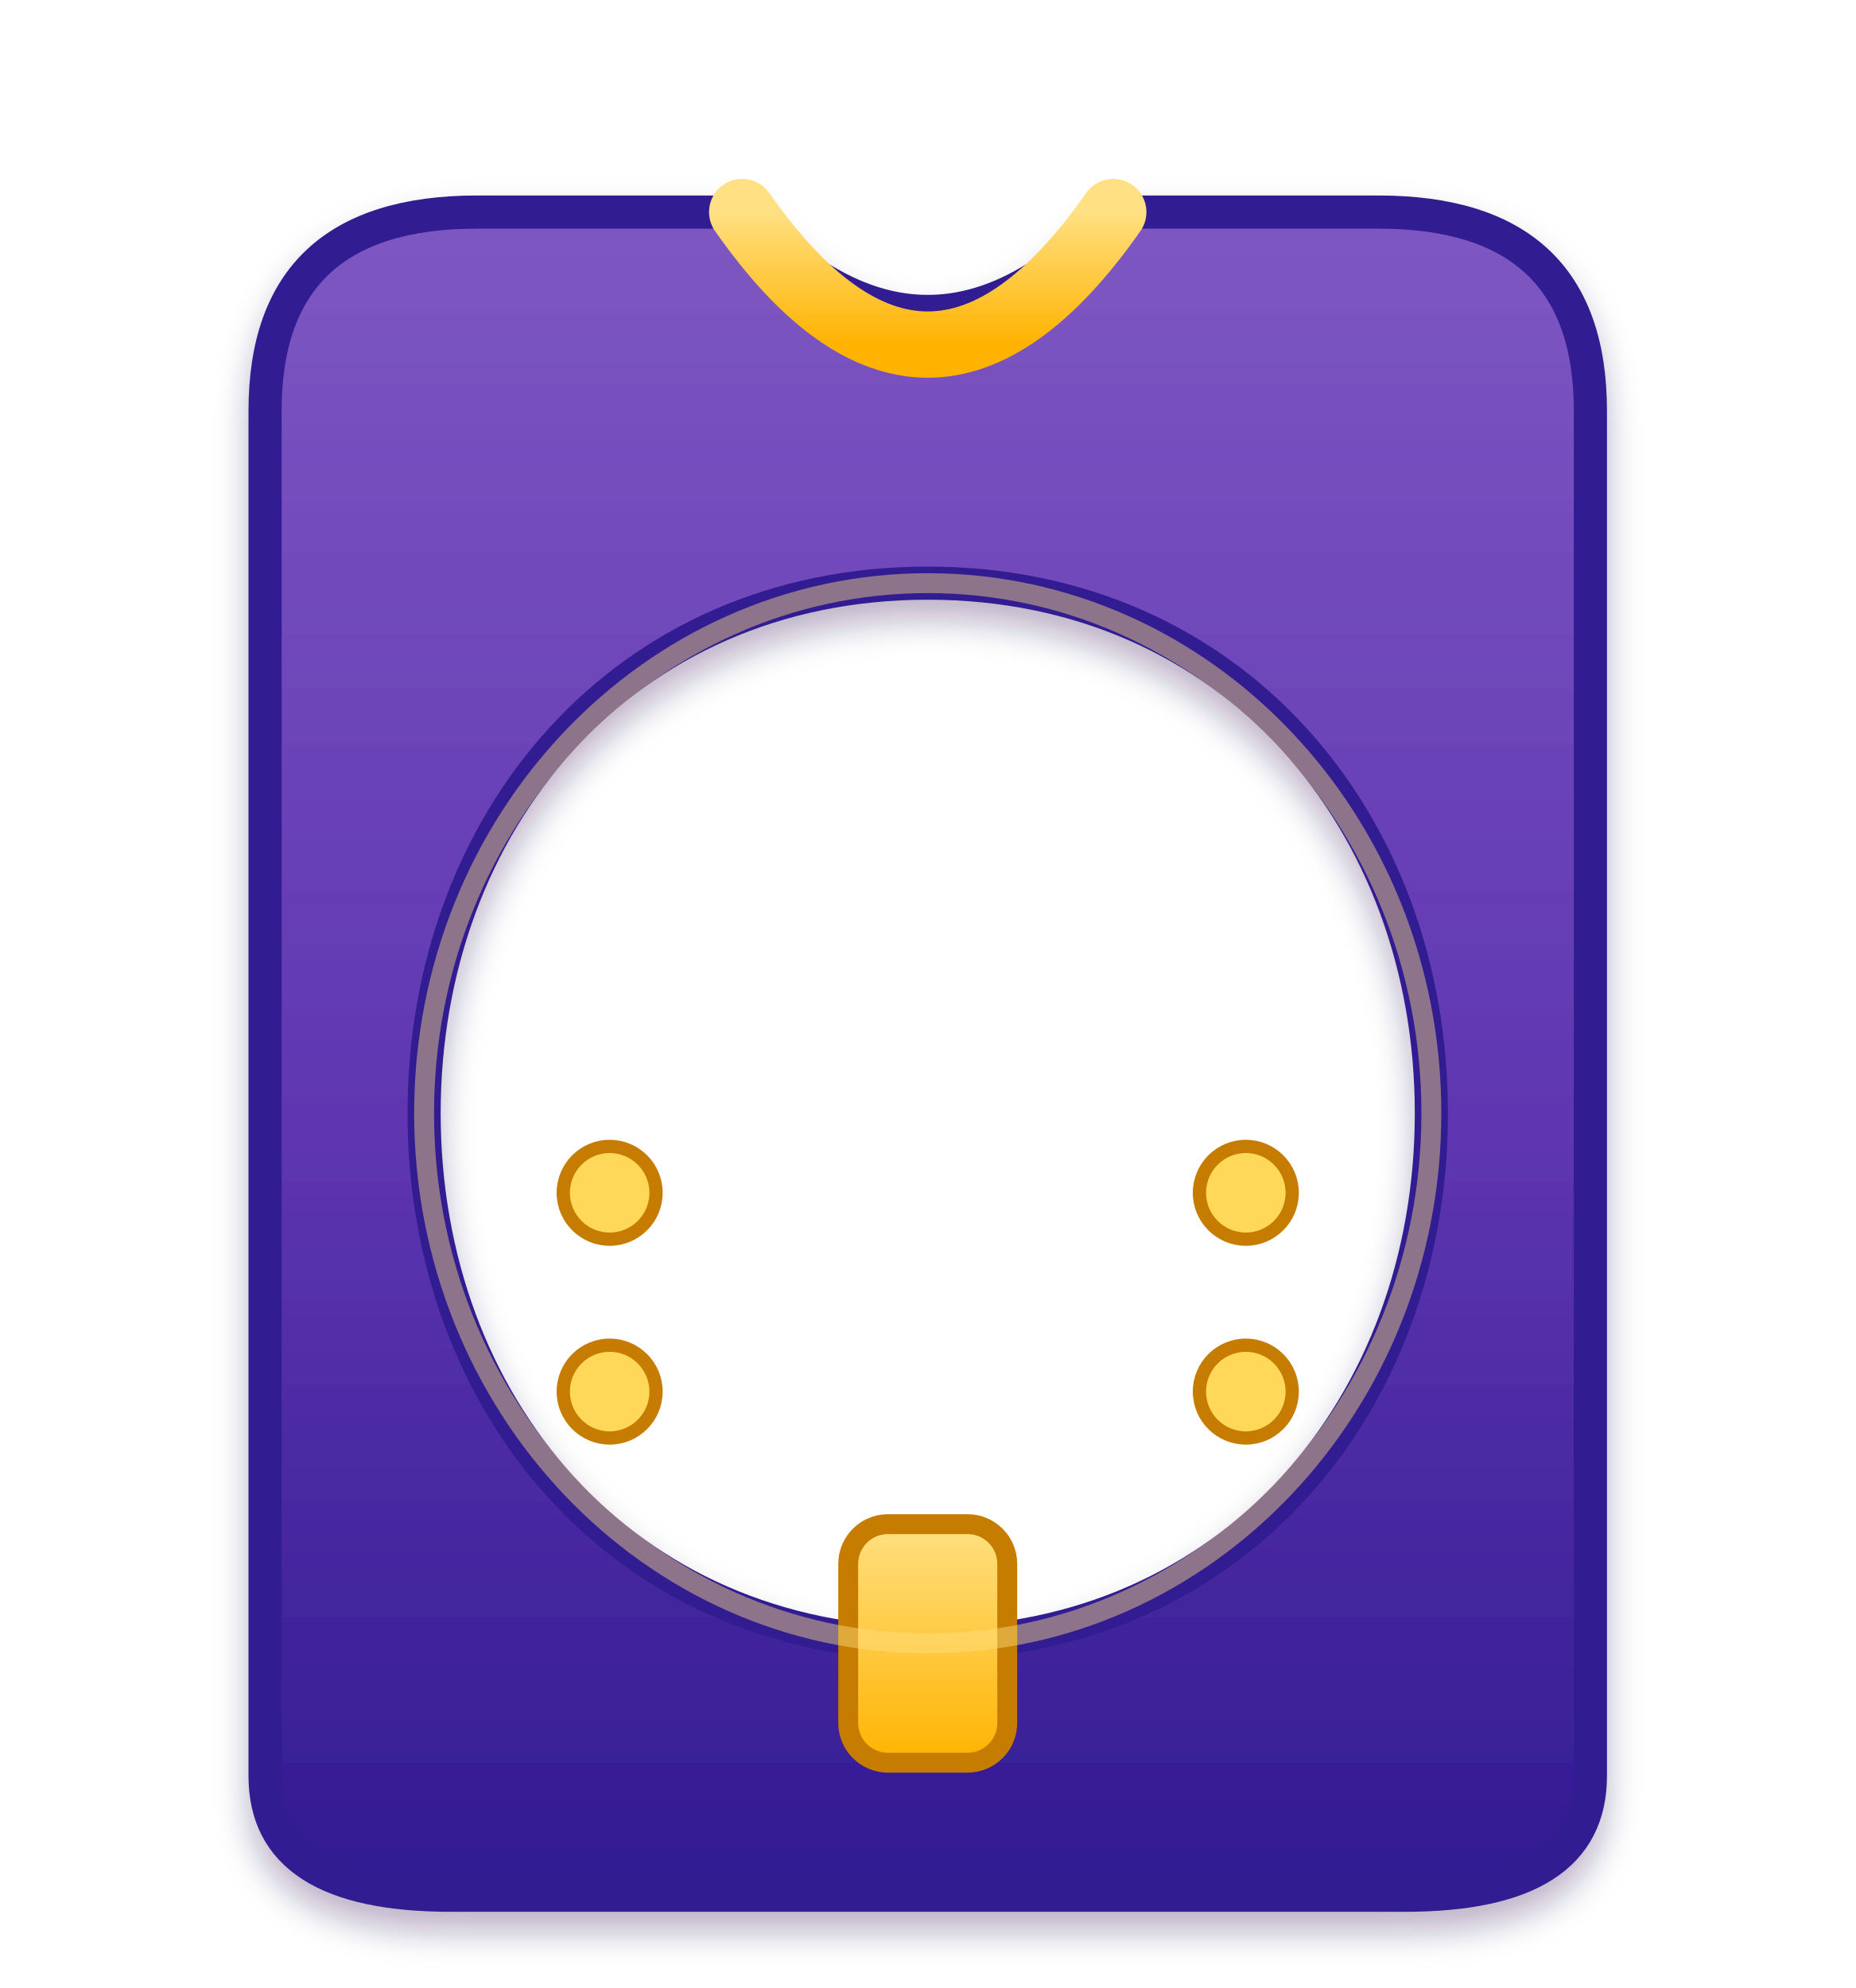
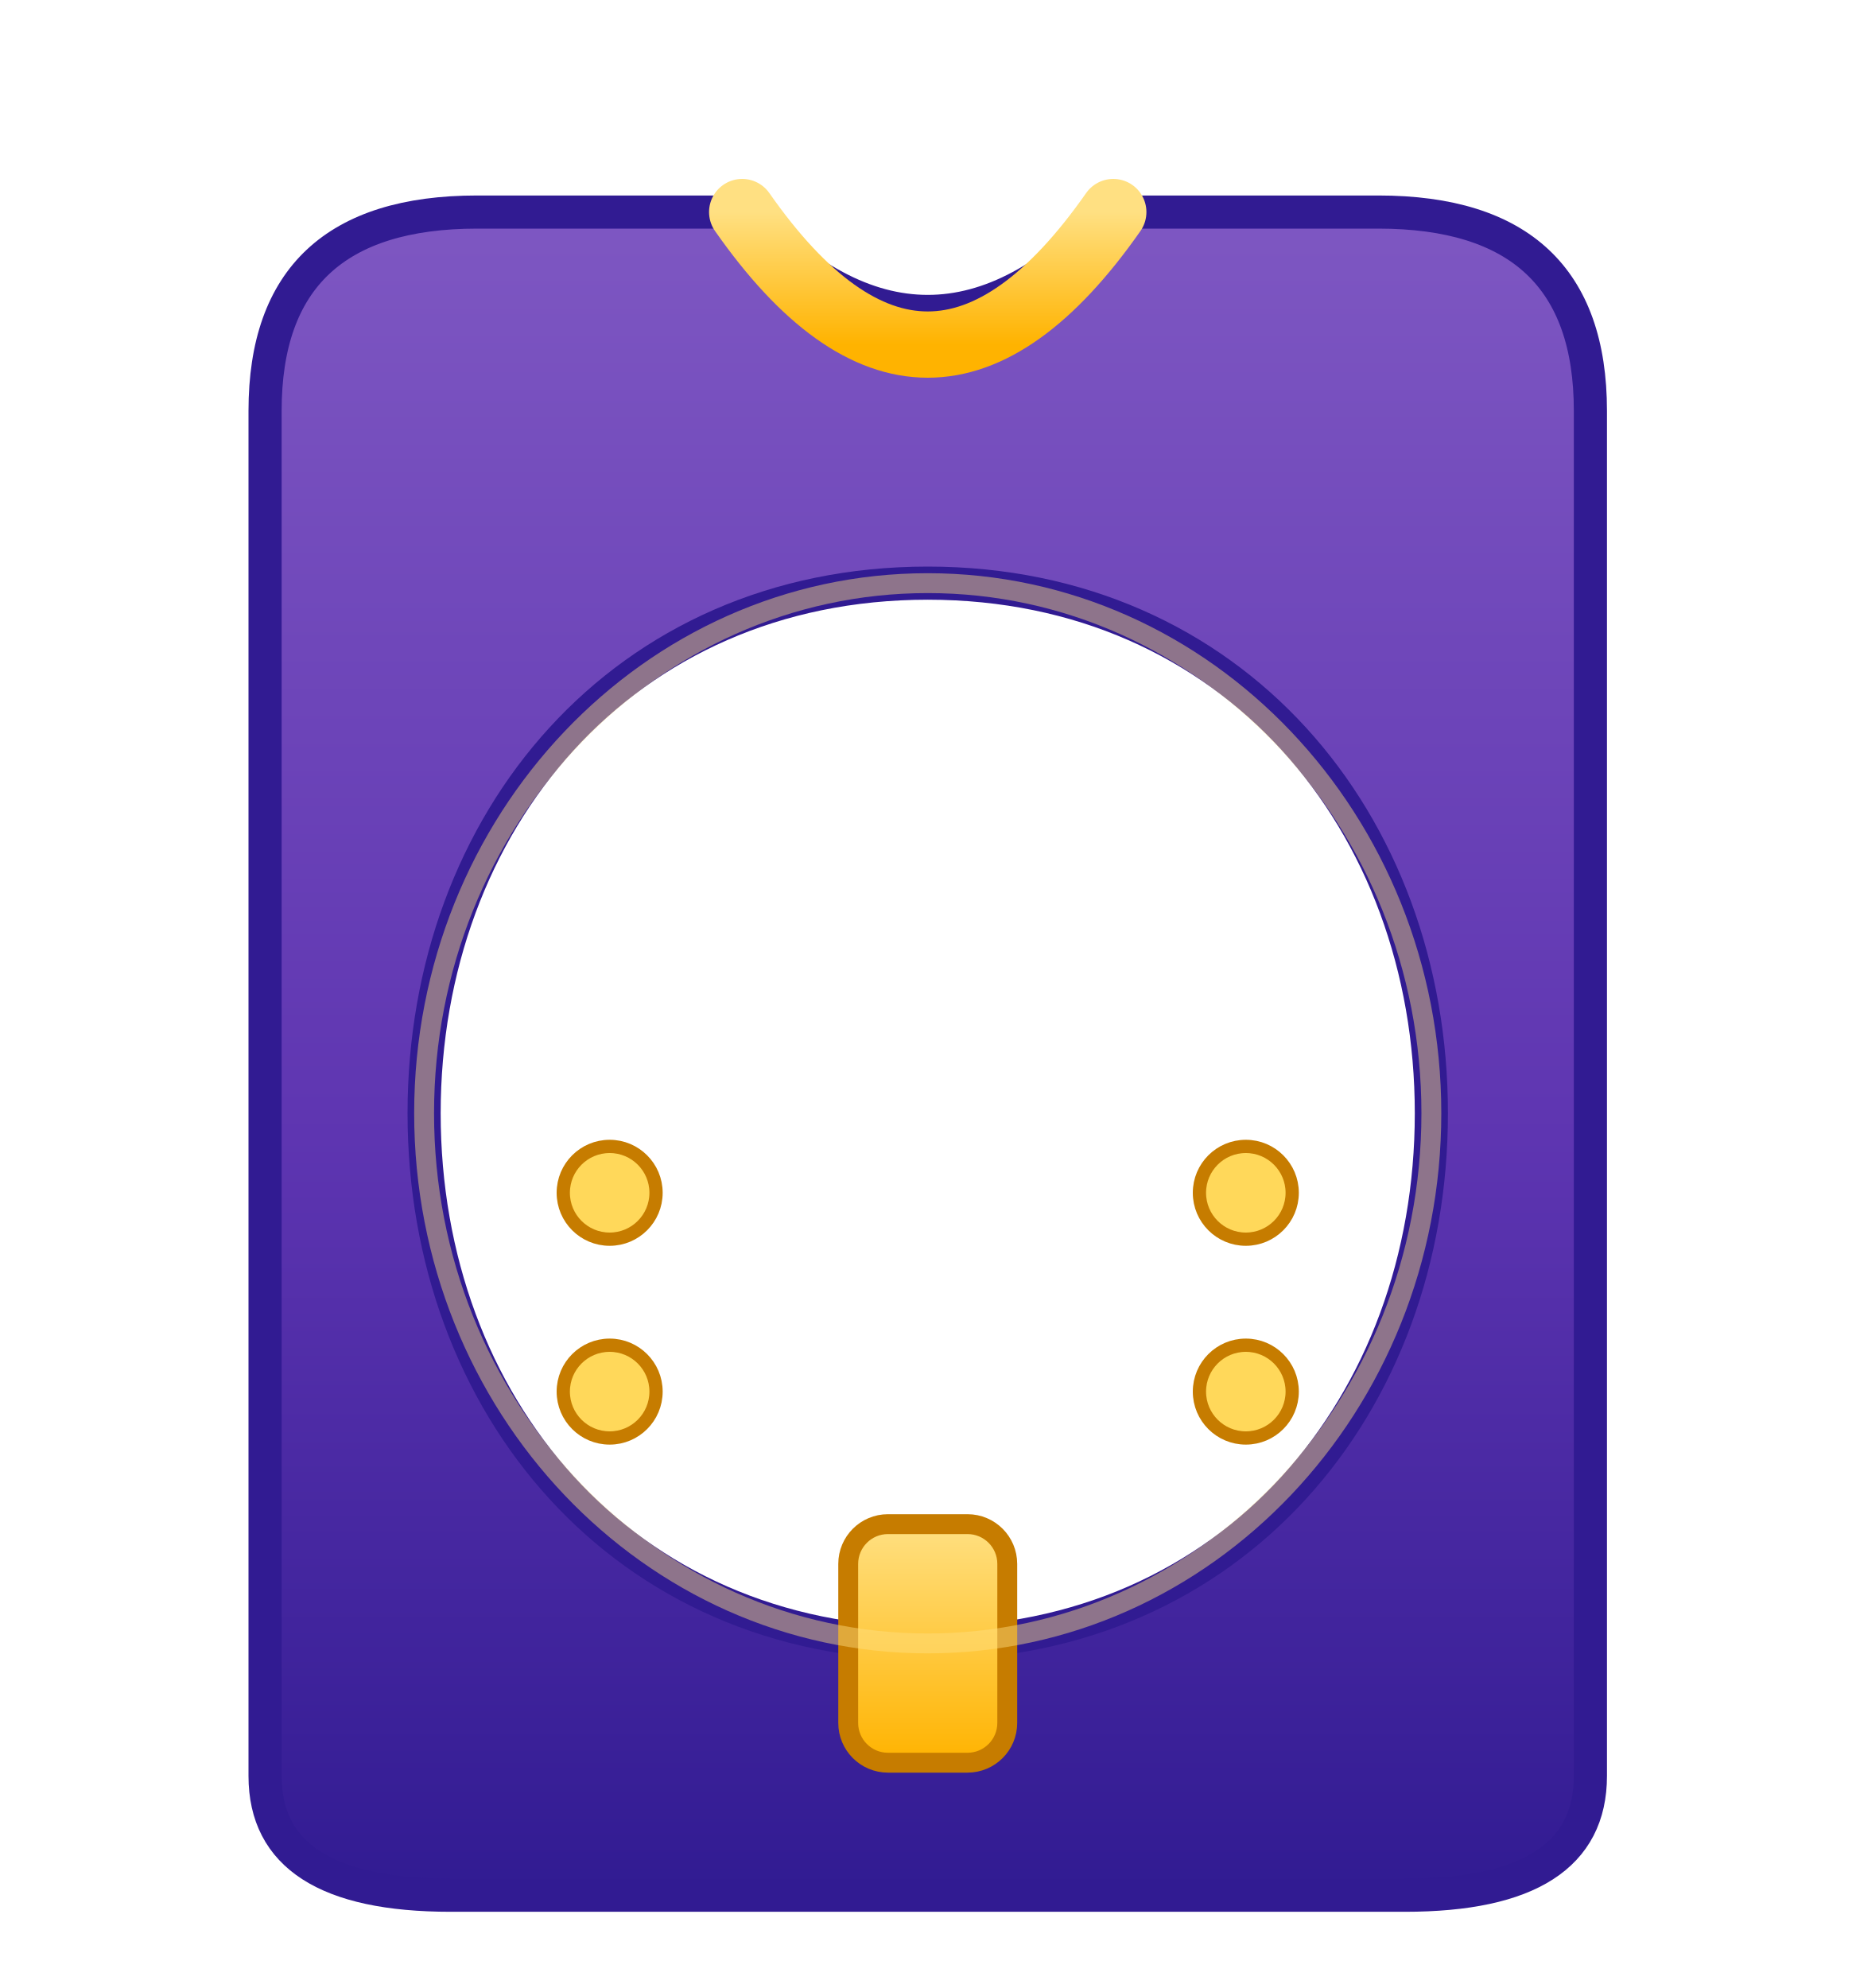
<svg xmlns="http://www.w3.org/2000/svg" viewBox="0 0 280 300" width="280" height="300">
  <defs>
    <linearGradient id="jaShell" x1="0" y1="0" x2="0" y2="1">
      <stop offset="0%" stop-color="#7E57C2" />
      <stop offset="55%" stop-color="#5E35B1" />
      <stop offset="100%" stop-color="#311B92" />
    </linearGradient>
    <linearGradient id="jaLining" x1="0" y1="0" x2="0" y2="1">
      <stop offset="0%" stop-color="#FFE082" />
      <stop offset="100%" stop-color="#FFB300" />
    </linearGradient>
-     <filter id="jaSoft" x="-20%" y="-20%" width="140%" height="140%">
-       <feDropShadow dx="0" dy="3" stdDeviation="2.5" flood-color="#1A0A4A" flood-opacity="0.3" />
-     </filter>
  </defs>
-   <path fill="url(#jaShell)" fill-rule="evenodd" stroke="#311B92" stroke-width="5" filter="url(#jaSoft)" d="     M40 62 Q40 32 72 32 L112 32 Q140 62 168 32 L208 32 Q240 32 240 62 L240 268 Q240 286 212 286 L68 286 Q40 286 40 268 Z     M140 88c-46 0-76 36-76 80s30 80 76 80 76-36 76-80-30-80-76-80z" />
+   <path fill="url(#jaShell)" fill-rule="evenodd" stroke="#311B92" stroke-width="5" d="     M40 62 Q40 32 72 32 L112 32 Q140 62 168 32 L208 32 Q240 32 240 62 L240 268 Q240 286 212 286 L68 286 Q40 286 40 268 Z     M140 88c-46 0-76 36-76 80s30 80 76 80 76-36 76-80-30-80-76-80z" />
  <path d="M112 32 Q140 72 168 32" fill="none" stroke="url(#jaLining)" stroke-width="10" stroke-linecap="round" />
  <circle cx="92" cy="180" r="7" fill="#FFD85A" stroke="#C67C00" stroke-width="2" />
  <circle cx="92" cy="210" r="7" fill="#FFD85A" stroke="#C67C00" stroke-width="2" />
  <circle cx="188" cy="180" r="7" fill="#FFD85A" stroke="#C67C00" stroke-width="2" />
  <circle cx="188" cy="210" r="7" fill="#FFD85A" stroke="#C67C00" stroke-width="2" />
  <rect x="128" y="230" width="24" height="36" rx="6" fill="url(#jaLining)" stroke="#C67C00" stroke-width="3" />
  <ellipse cx="140" cy="168" rx="76" ry="80" fill="none" stroke="#FFE082" stroke-width="3" opacity="0.45" />
</svg>
